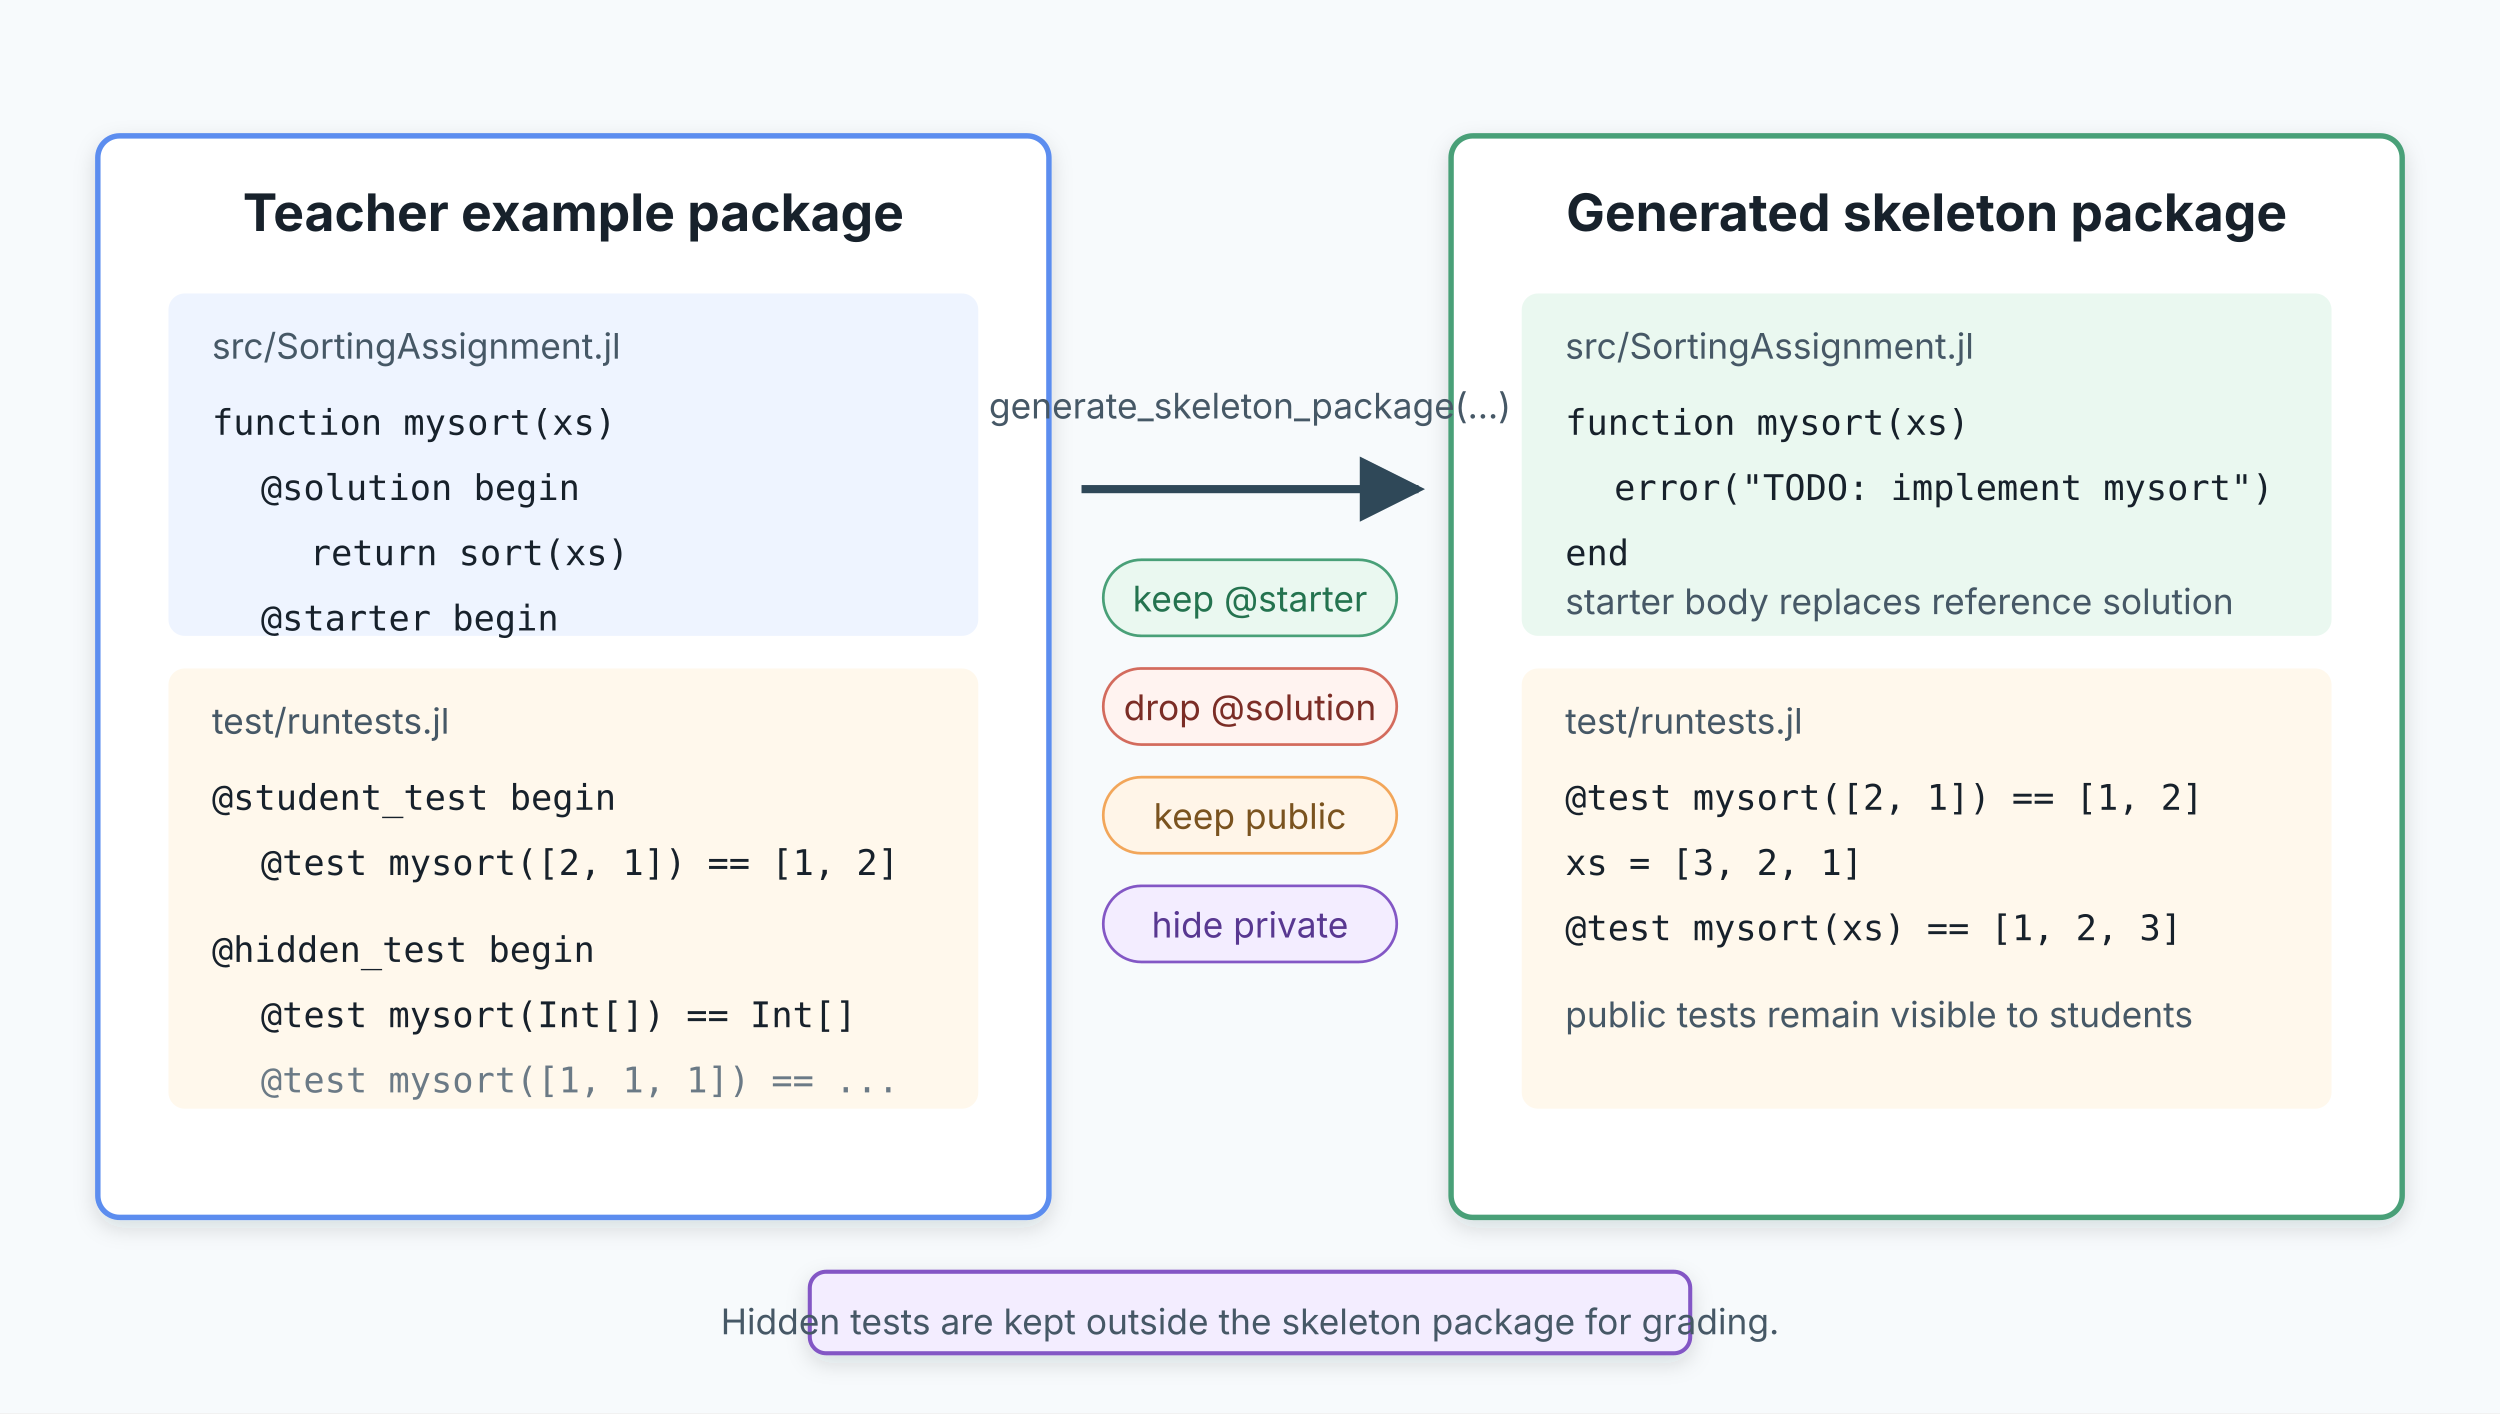
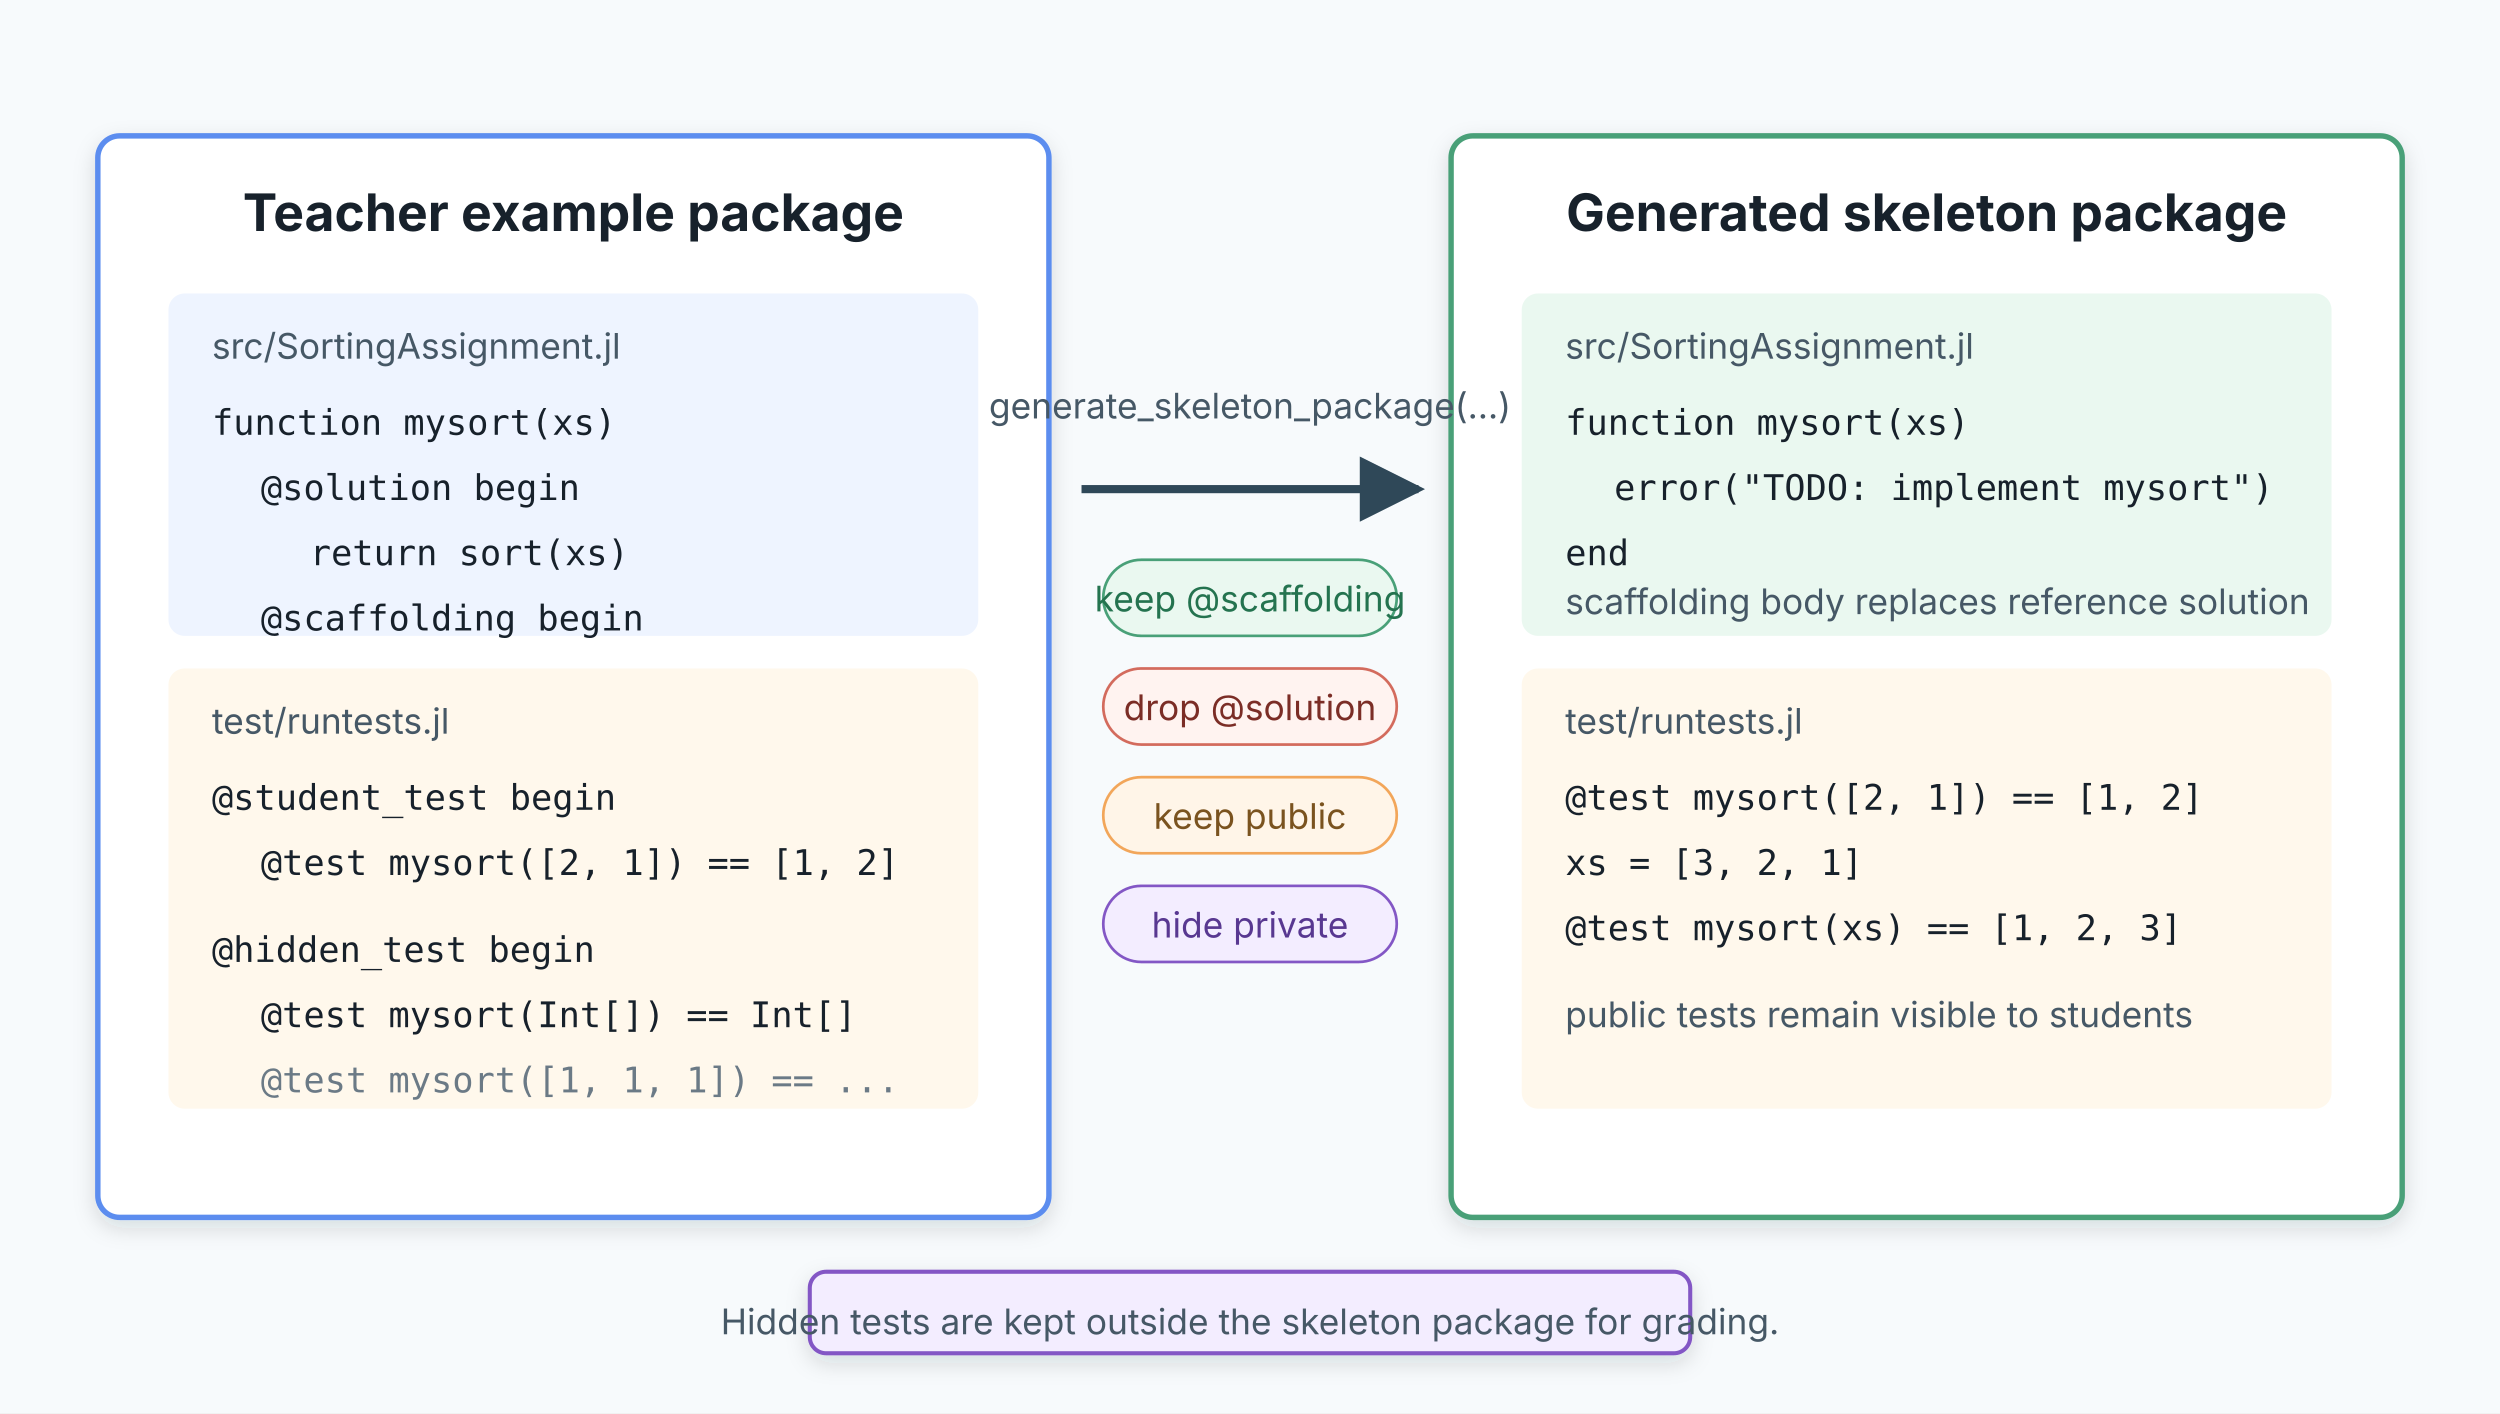
<svg xmlns="http://www.w3.org/2000/svg" width="920" height="520" viewBox="0 0 920 520" role="img" aria-labelledby="title desc">
  <defs>
    <marker id="arrow" viewBox="0 0 10 10" refX="9" refY="5" markerWidth="8" markerHeight="8" orient="auto-start-reverse">
      <path d="M 0 0 L 10 5 L 0 10 z" fill="#2f4858" />
    </marker>
    <filter id="shadow" x="-8%" y="-8%" width="116%" height="116%">
      <feDropShadow dx="0" dy="3" stdDeviation="4" flood-color="#1f2933" flood-opacity="0.14" />
    </filter>
    <style>
      .label { font: 700 19px Inter, Segoe UI, Helvetica, Arial, sans-serif; fill: #17212b; }
      .small { font: 13px Inter, Segoe UI, Helvetica, Arial, sans-serif; fill: #465866; }
      .code { font: 13px ui-monospace, SFMono-Regular, Menlo, Consolas, monospace; fill: #17212b; }
      .muted-code { font: 13px ui-monospace, SFMono-Regular, Menlo, Consolas, monospace; fill: #6b7a86; }
    </style>
  </defs>
  <rect width="920" height="520" fill="#f7fafc" />
  <g filter="url(#shadow)">
    <rect x="36" y="50" width="350" height="398" rx="8" fill="#ffffff" stroke="#5b8def" stroke-width="2" />
    <rect x="534" y="50" width="350" height="398" rx="8" fill="#ffffff" stroke="#49a078" stroke-width="2" />
    <rect x="298" y="468" width="324" height="30" rx="6" fill="#f3edff" stroke="#8357c5" stroke-width="1.5" />
  </g>
  <text x="211" y="85" text-anchor="middle" class="label">Teacher example package</text>
  <text x="709" y="85" text-anchor="middle" class="label">Generated skeleton package</text>
  <text x="460" y="154" text-anchor="middle" class="small">generate_skeleton_package(...)</text>
  <path d="M 398 180 H 522" stroke="#2f4858" stroke-width="3" fill="none" marker-end="url(#arrow)" />
  <text x="460" y="491" text-anchor="middle" class="small">Hidden tests are kept outside the skeleton package for grading.</text>
  <g>
    <rect x="62" y="108" width="298" height="126" rx="6" fill="#eef4ff" />
    <text x="78" y="132" class="small">src/SortingAssignment.jl</text>
    <text x="78" y="160" class="code">function mysort(xs)</text>
    <text x="96" y="184" class="code">@solution begin</text>
    <text x="114" y="208" class="code">return sort(xs)</text>
-     <text x="96" y="232" class="code">@starter begin</text>
+     <text x="96" y="232" class="code">@scaffolding begin</text>
  </g>
  <g>
    <rect x="62" y="246" width="298" height="162" rx="6" fill="#fff8ec" />
    <text x="78" y="270" class="small">test/runtests.jl</text>
    <text x="78" y="298" class="code">@student_test begin</text>
    <text x="96" y="322" class="code">@test mysort([2, 1]) == [1, 2]</text>
    <text x="78" y="354" class="code">@hidden_test begin</text>
    <text x="96" y="378" class="code">@test mysort(Int[]) == Int[]</text>
    <text x="96" y="402" class="muted-code">@test mysort([1, 1, 1]) == ...</text>
  </g>
  <g>
    <rect x="560" y="108" width="298" height="126" rx="6" fill="#eaf8f0" />
    <text x="576" y="132" class="small">src/SortingAssignment.jl</text>
    <text x="576" y="160" class="code">function mysort(xs)</text>
    <text x="594" y="184" class="code">error("TODO: implement mysort")</text>
    <text x="576" y="208" class="code">end</text>
-     <text x="576" y="226" class="small">starter body replaces reference solution</text>
+     <text x="576" y="226" class="small">scaffolding body replaces reference solution</text>
  </g>
  <g>
    <rect x="560" y="246" width="298" height="162" rx="6" fill="#fff8ec" />
    <text x="576" y="270" class="small">test/runtests.jl</text>
    <text x="576" y="298" class="code">@test mysort([2, 1]) == [1, 2]</text>
    <text x="576" y="322" class="code">xs = [3, 2, 1]</text>
    <text x="576" y="346" class="code">@test mysort(xs) == [1, 2, 3]</text>
    <text x="576" y="378" class="small">public tests remain visible to students</text>
  </g>
  <g font-family="Inter, Segoe UI, Helvetica, Arial, sans-serif" font-size="13">
    <rect x="406" y="206" width="108" height="28" rx="14" fill="#eaf8f0" stroke="#49a078" />
-     <text x="460" y="225" text-anchor="middle" fill="#24734f">keep @starter</text>
+     <text x="460" y="225" text-anchor="middle" fill="#24734f">keep @scaffolding</text>
    <rect x="406" y="246" width="108" height="28" rx="14" fill="#fff3f0" stroke="#d36b5d" />
    <text x="460" y="265" text-anchor="middle" fill="#7b2d26">drop @solution</text>
    <rect x="406" y="286" width="108" height="28" rx="14" fill="#fff5e8" stroke="#f2a65a" />
    <text x="460" y="305" text-anchor="middle" fill="#7a531f">keep public</text>
    <rect x="406" y="326" width="108" height="28" rx="14" fill="#f3edff" stroke="#8357c5" />
    <text x="460" y="345" text-anchor="middle" fill="#583891">hide private</text>
  </g>
</svg>
